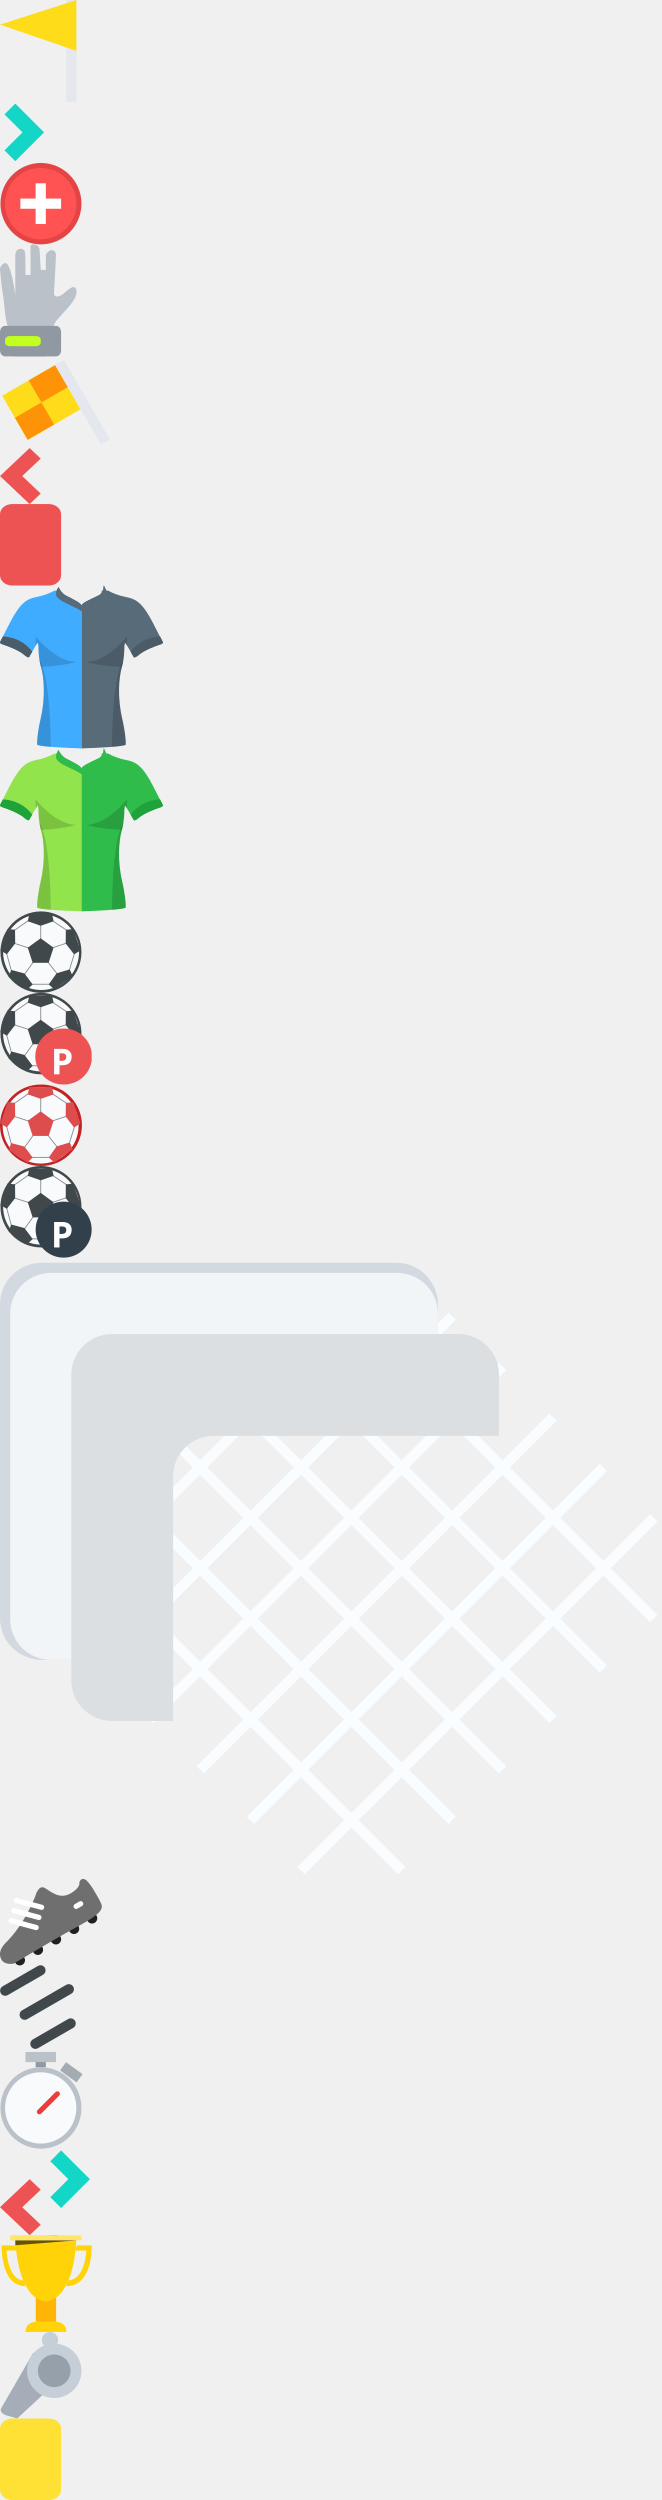
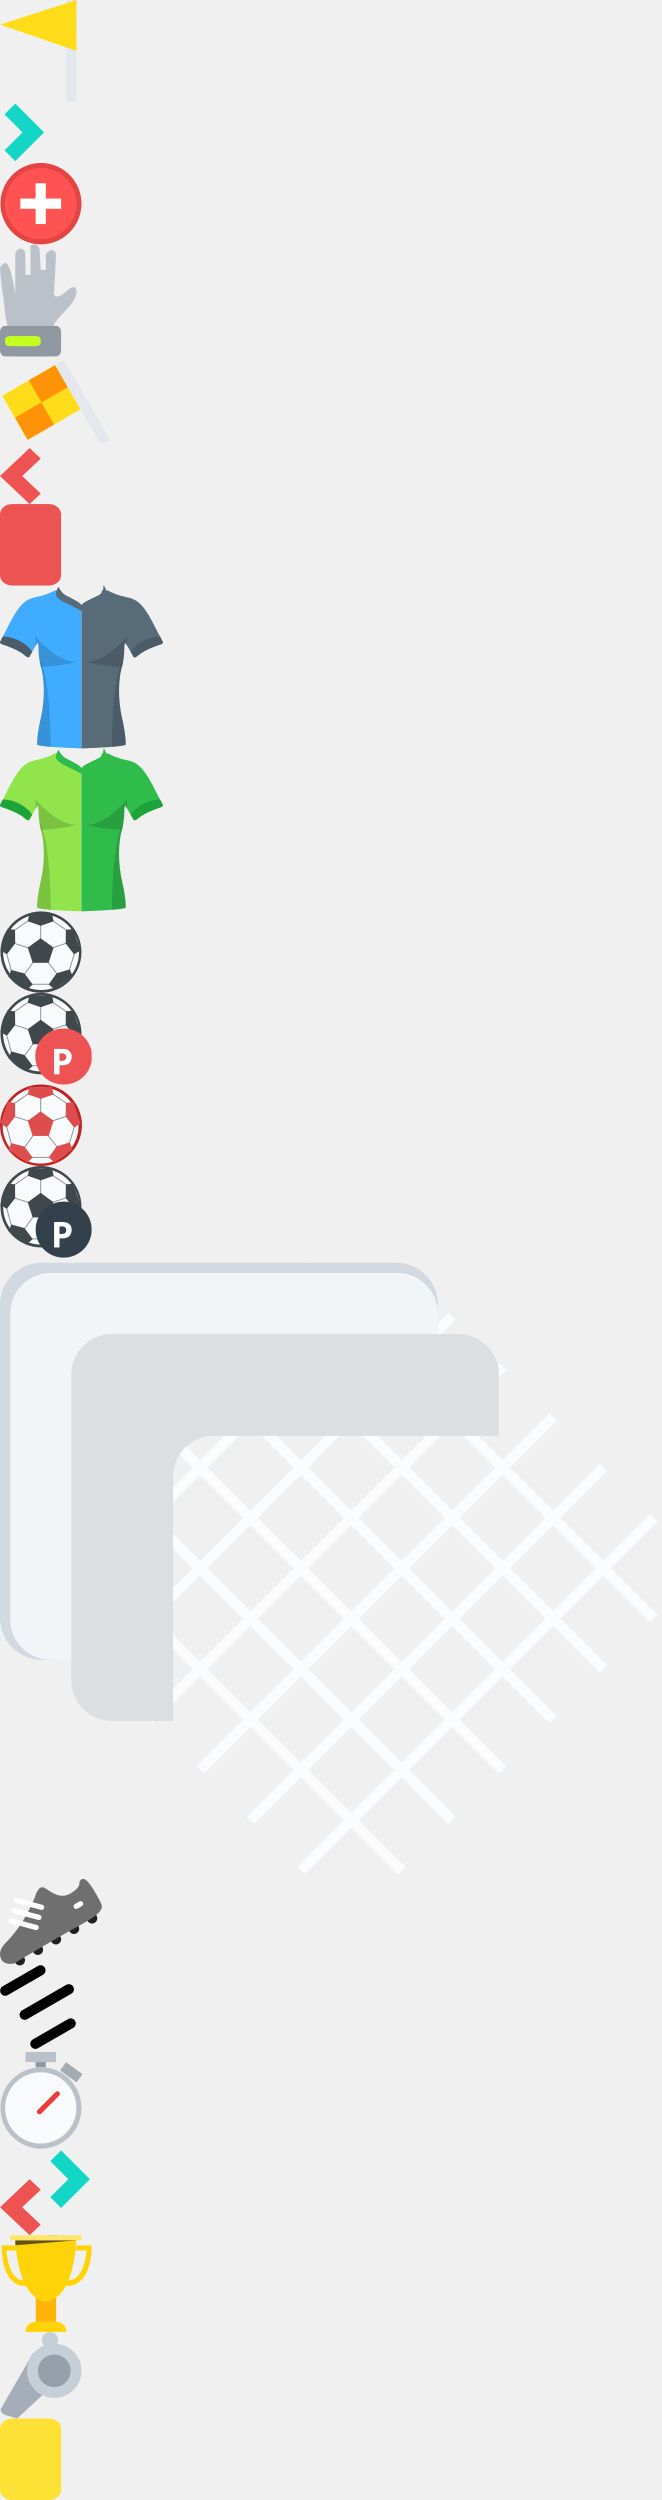
<svg xmlns="http://www.w3.org/2000/svg" width="130" height="491" viewBox="0 0 130 491">
  <svg width="15" height="20" id="icon-corner-flag" y="0">
    <path fill-rule="evenodd" fill="#E4E7ED" d="M13 0h2v19.999h-2V0z" />
    <path fill-rule="evenodd" fill="#FFDC19" d="M15 0v9.999L0 4.833 15 0z" />
  </svg>
  <svg width="9" height="12" id="icon-in" y="20">
    <path fill-rule="evenodd" fill="#14D6C6" d="M3 11.656L.878 9.535l3.536-3.536L.878 2.464 3 .342l5.657 5.657L3 11.656z" />
  </svg>
  <svg width="16" height="16" id="icon-injury" y="32">
    <path fill-rule="evenodd" fill="#E54444" d="M8-.001a8 8 0 1 1 0 16A8 8 0 0 1 8 0z" />
    <path fill-rule="evenodd" fill="#FF5353" d="M7.997.995a7.002 7.002 0 1 1 0 14.004 7.002 7.002 0 0 1 0-14.004z" />
    <path fill-rule="evenodd" fill="#FFF" d="M12 9H9v3H7V9H4V7h3V4h2v3h3v2z" />
  </svg>
  <svg width="16" height="22" id="icon-keepers-glove" y="48">
    <path fill-rule="evenodd" fill="#BAC1C8" d="M0 4.831s.284 3.606.568 5.023c.284 1.417.379 4.702.947 6.184.568 1.481.516 2.899.485 3.962-.032 1.062-.201 1.994 1.03 1.994h5.869S10 21.902 10 21v-2s-.253-.131 0-1.001c.252-.869.227-1.945 1.172-3.121C12.509 13.213 15.387 10.783 15 9c-.373-1.715-2.306.678-3 1-.694.322-1.491.53-1.396-.726.094-1.255.41-6.795.378-7.342C10.951 1.385 10.073.389 9 2v3H8S7.795 1.175 7.763.966C7.732.757 7.495 0 6.627 0 5.759 0 6 .516 6 1v5H5s.002-4.003-.077-4.455c-.079-.45-.678-.901-1.325-.579C2.951 1.288 2.984 1.969 3 3c.016 1.03 0 7 0 7S2.193 3.333.947 3.671c0 0-.852.274-.947 1.16z" />
    <path fill-rule="evenodd" fill="#9099A2" d="M1 16h10c.552 0 1 .537 1 1.2v3.6c0 .663-.448 1.2-1 1.2H1c-.552 0-1-.537-1-1.2v-3.6c0-.663.448-1.2 1-1.2z" />
    <path fill-rule="evenodd" fill="#C2FF1F" d="M2 17.999h5c.552 0 1 .299 1 .668v.666c0 .368-.448.667-1 .667H2c-.552 0-1-.299-1-.667v-.666c0-.369.448-.668 1-.668z" />
  </svg>
  <svg width="22" height="18" id="icon-offside-flag" y="70">
    <path fill-rule="evenodd" fill="#FFE659" d="M4.902 7.437l3.464-2 4 6.929-3.464 2-4-6.929z" />
    <path fill-rule="evenodd" fill="#FFDC19" d="M1.438 9.438l3.464-2.001 4 6.929-3.464 2-4-6.928z" />
    <path fill-rule="evenodd" fill="#FFDC19" d="M.438 7.705L10.83 1.706l5 8.66-10.392 6-5-8.661z" />
    <path fill-rule="evenodd" fill="#FF9307" d="M2.938 12.036l5.196-3.001 2.5 4.331-5.196 3-2.5-4.33zM5.634 4.705l5.196-2.999 2.5 4.33-5.196 2.999-2.5-4.33z" />
    <path fill-rule="evenodd" fill="#E4E7ED" d="M10.83 1.705l1.732-1 9 15.589-1.732 1-9-15.589z" />
  </svg>
  <svg width="8" height="11" id="icon-out" y="88">
    <path fill-rule="evenodd" fill="#EE5353" d="M7.996 8.937L5.815 11-.001 5.499l5.816-5.5 2.181 2.062-3.635 3.438 3.635 3.438z" />
  </svg>
  <svg width="12" height="16" id="icon-red-card" y="99">
    <path fill-rule="evenodd" fill="#EE5353" d="M2.4-.002h7.2c1.325 0 2.4.896 2.4 2.001v11.999c0 1.105-1.075 2.001-2.4 2.001H2.4c-1.326 0-2.4-.896-2.4-2.001V1.999C0 .894 1.074-.002 2.4-.002z" />
  </svg>
  <svg width="32" height="32" id="icon-shirt" y="115">
    <path fill-rule="evenodd" fill="#40ACFF" d="M16 31.992c-1.092-.025-4.912-.197-6.757-.369-1.845-.172-1.949-.369-1.949-.369v-.615c.104-2.066.65-4.305.65-4.305 1.039-4.355.675-8.34.13-10.21-.546-1.869-.52-3.96-.52-4.181 0-.222-.13-.739-.13-.739-.26.246-1.538 2.563-1.689 2.829-.152.267-.78-.245-.78-.245-1.169-1.108-3.703-1.989-4.418-2.215-.714-.225-.519-.492-.519-.492l1.949-3.813c2.144-4.182 3.54-4.705 5.327-5.043A11.91 11.91 0 0 0 10.701 1h.814c-.046.34.045.707.485 1 1.125.75 4 2.125 4 3v26.992z" />
    <path fill-rule="evenodd" fill="#586B79" d="M31.439 11.591c-.714.225-3.244 1.106-4.411 2.212 0 0-.627.512-.779.246-.151-.267-1.427-2.581-1.686-2.827 0 0-.13.516-.13.737 0 .221.026 2.311-.519 4.179-.545 1.868-.908 5.85.13 10.201 0 0 .545 2.236.649 4.301v.615s-.104.196-1.947.368c-1.842.172-5.656.344-6.746.369V5c0-.875 2.556-2.25 3.556-3 .391-.293.469-.66.429-1h1.257c.841.478 2.127.999 3.451 1.25 1.783.338 3.178.86 5.319 5.039l1.946 3.81s.194.266-.519.492z" />
    <path fill-rule="evenodd" fill="#586B79" d="M20.528 2.505c-.859.723-1.274.737-1.719 1.02-.339.216-1.964.85-2.824 1.473-.853-.623-2.468-1.257-2.804-1.473-.442-.283-.854-.297-1.707-1.02-.854-.722-.244-1.699-.244-1.699l.239-.519C11.78.92 12.265 1.625 13 2c1.531.781 3.031 1.5 3 2-.034-.5 1.593-1.219 3.254-2 .918-.432 1.119-1.295 1.123-1.988h.028l.369.794s.613.977-.246 1.699z" />
    <path fill-rule="evenodd" fill="#586B79" d="M20.528 2.505c-.859.723-1.274.737-1.719 1.02-.339.216-1.964.85-2.824 1.473-.853-.623-2.468-1.257-2.804-1.473-.442-.283-.854-.297-1.707-1.02-.854-.722-.244-1.699-.244-1.699l.239-.519C11.78.92 12.265 1.625 13 2c1.531.781 3.031 1.5 3 2-.034-.5 1.593-1.219 3.254-2 .918-.432 1.119-1.295 1.123-1.988h.028l.369.794s.613.977-.246 1.699z" />
    <path fill-rule="evenodd" fill="#4B5B67" d="M.572 9.997c1.157.046 3.844.448 5.758 2.98-.288.505-.534.949-.595 1.056-.152.267-.78-.245-.78-.245-1.169-1.108-3.703-1.989-4.418-2.215-.714-.225-.519-.492-.519-.492l.554-1.084zM26.265 14.033c-.061-.107-.307-.551-.595-1.056 1.914-2.532 4.601-2.934 5.758-2.98l.554 1.084s.195.267-.519.492c-.715.226-3.249 1.107-4.418 2.215 0 0-.628.512-.78.245z" />
    <path fill-rule="evenodd" opacity=".149" d="M8.074 16.124a11.896 11.896 0 0 1-.325-1.508c.836 1.269 2.091 5.164 2.236 17.069a46.13 46.13 0 0 1-.742-.062c-1.845-.172-1.949-.369-1.949-.369v-.615c.104-2.066.65-4.305.65-4.305 1.039-4.355.675-8.34.13-10.21zM24.207 14.651a11.847 11.847 0 0 1-.324 1.505c-.545 1.867-.908 5.845.129 10.192 0 0 .545 2.234.649 4.297v.614s-.104.196-1.946.368c-.22.021-.472.041-.74.062.145-11.883 1.397-15.772 2.232-17.038z" />
    <path fill-rule="evenodd" opacity=".149" d="M7 10s3.906 5 8 5c0 0-2.747.846-6.964.974-.502-1.83-.482-3.816-.482-4.031 0-.222-.13-.739-.13-.739-.074.07-.234.316-.424.627V10zM24.93 10v1.831c-.189-.311-.349-.557-.423-.627 0 0-.13.517-.13.739 0 .215.021 2.201-.48 4.031-4.207-.128-6.946-.974-6.946-.974 4.083 0 7.979-5 7.979-5z" />
  </svg>
  <svg width="32" height="32" id="icon-shirt-alt" y="147">
    <path fill-rule="evenodd" fill="#91e44c" d="M16 31.992c-1.092-.025-4.912-.197-6.757-.369-1.845-.172-1.949-.369-1.949-.369v-.615c.104-2.066.65-4.305.65-4.305 1.039-4.355.675-8.34.13-10.21-.546-1.869-.52-3.96-.52-4.181 0-.222-.13-.739-.13-.739-.26.246-1.538 2.563-1.689 2.829-.152.267-.78-.245-.78-.245-1.169-1.108-3.703-1.989-4.418-2.215-.714-.225-.519-.492-.519-.492l1.949-3.813c2.144-4.182 3.54-4.705 5.327-5.043A11.91 11.91 0 0 0 10.701 1h.814c-.046.34.045.707.485 1 1.125.75 4 2.125 4 3v26.992z" />
    <path fill-rule="evenodd" fill="#2fbc4b" d="M31.439 11.591c-.714.225-3.244 1.106-4.411 2.212 0 0-.627.512-.779.246-.151-.267-1.427-2.581-1.686-2.827 0 0-.13.516-.13.737 0 .221.026 2.311-.519 4.179-.545 1.868-.908 5.85.13 10.201 0 0 .545 2.236.649 4.301v.615s-.104.196-1.947.368c-1.842.172-5.656.344-6.746.369V5c0-.875 2.556-2.25 3.556-3 .391-.293.469-.66.429-1h1.257c.841.478 2.127.999 3.451 1.25 1.783.338 3.178.86 5.319 5.039l1.946 3.81s.194.266-.519.492z" />
    <path fill-rule="evenodd" fill="#2fbc4b" d="M20.528 2.505c-.859.723-1.274.737-1.719 1.02-.339.216-1.964.85-2.824 1.473-.853-.623-2.468-1.257-2.804-1.473-.442-.283-.854-.297-1.707-1.02-.854-.722-.244-1.699-.244-1.699l.239-.519C11.78.92 12.265 1.625 13 2c1.531.781 3.031 1.5 3 2-.034-.5 1.593-1.219 3.254-2 .918-.432 1.119-1.295 1.123-1.988h.028l.369.794s.613.977-.246 1.699z" />
    <path fill-rule="evenodd" fill="#2fbc4b" d="M20.528 2.505c-.859.723-1.274.737-1.719 1.02-.339.216-1.964.85-2.824 1.473-.853-.623-2.468-1.257-2.804-1.473-.442-.283-.854-.297-1.707-1.02-.854-.722-.244-1.699-.244-1.699l.239-.519C11.78.92 12.265 1.625 13 2c1.531.781 3.031 1.5 3 2-.034-.5 1.593-1.219 3.254-2 .918-.432 1.119-1.295 1.123-1.988h.028l.369.794s.613.977-.246 1.699z" />
    <path fill-rule="evenodd" fill="#1ea23a" d="M.572 9.997c1.157.046 3.844.448 5.758 2.98-.288.505-.534.949-.595 1.056-.152.267-.78-.245-.78-.245-1.169-1.108-3.703-1.989-4.418-2.215-.714-.225-.519-.492-.519-.492l.554-1.084zM26.265 14.033c-.061-.107-.307-.551-.595-1.056 1.914-2.532 4.601-2.934 5.758-2.98l.554 1.084s.195.267-.519.492c-.715.226-3.249 1.107-4.418 2.215 0 0-.628.512-.78.245z" />
    <path fill-rule="evenodd" opacity=".149" d="M8.074 16.124a11.896 11.896 0 0 1-.325-1.508c.836 1.269 2.091 5.164 2.236 17.069a46.13 46.13 0 0 1-.742-.062c-1.845-.172-1.949-.369-1.949-.369v-.615c.104-2.066.65-4.305.65-4.305 1.039-4.355.675-8.34.13-10.21zM24.207 14.651a11.847 11.847 0 0 1-.324 1.505c-.545 1.867-.908 5.845.129 10.192 0 0 .545 2.234.649 4.297v.614s-.104.196-1.946.368c-.22.021-.472.041-.74.062.145-11.883 1.397-15.772 2.232-17.038z" />
    <path fill-rule="evenodd" opacity=".149" d="M7 10s3.906 5 8 5c0 0-2.747.846-6.964.974-.502-1.83-.482-3.816-.482-4.031 0-.222-.13-.739-.13-.739-.074.07-.234.316-.424.627V10zM24.93 10v1.831c-.189-.311-.349-.557-.423-.627 0 0-.13.517-.13.739 0 .215.021 2.201-.48 4.031-4.207-.128-6.946-.974-6.946-.974 4.083 0 7.979-5 7.979-5z" />
  </svg>
  <svg width="16" height="16" id="icon-soccer-ball" y="179">
    <path fill-rule="evenodd" fill="#40484B" d="M8-.001a8 8 0 1 1 0 16A8 8 0 0 1 8 0z" />
    <path fill-rule="evenodd" fill="#F8FAFC" d="M7.982.526a7.455 7.455 0 1 1-.001 14.909A7.455 7.455 0 0 1 7.982.526z" />
    <path fill-rule="evenodd" opacity=".6" fill="#40484B" d="M13.687 11.643l-.174-.052 1.054-3.455.174.053-1.054 3.454zM10.28 7.058l2.964-.982.057.173-2.964.982-.057-.173zm-.04-5.165l.102-.151 2.854 1.927-.102.151-2.854-1.927zm.888 10.399l-1.891-2.4.143-.113 1.891 2.4-.143.113zM7.909 2.526h.182v4.109h-.182V2.526zM4.144 13.128L6.453 9.91l.148.106-2.309 3.218-.148-.106zm-1.372-6.77l.056-.173 3.109 1-.056.173-3.109-1zm-.097-2.652L5.602 1.67l.104.149-2.927 2.036-.104-.149zm-1.49 4.426l.175-.048 1.019 3.801-.176.047-1.018-3.8zm9.124 6.267H6.127v-.182h4.182v.182z" />
    <path fill-rule="evenodd" fill="#40484B" d="M7.982 5.281l2.533 1.84-.968 2.978H6.416l-.968-2.978 2.534-1.84zM7.991 2.817l2.536-.882-.309-1.427H5.763l-.308 1.427 2.536.882zM12.904 6.306l1.642 2.124 1.255-.746-1.415-4.224-1.451.161-.031 2.685zM2.982 6.296L1.343 8.417.091 7.672l1.412-4.218 1.448.16.031 2.682zM4.807 12.191l1.605 2.147-1.053 1.007-3.686-2.49.542-1.353 2.592.689zM11.121 12.144L9.57 14.329l1.081.977 3.624-2.583-.579-1.335-2.575.756z" />
  </svg>
  <svg width="18" height="18" id="icon-soccer-ball-missed-penalty" y="195">
    <path fill-rule="evenodd" fill="#40484B" d="M8-.001a8 8 0 1 1 0 16A8 8 0 0 1 8 0z" />
    <path fill-rule="evenodd" fill="#F8FAFC" d="M7.982.526a7.455 7.455 0 1 1-.001 14.909A7.455 7.455 0 0 1 7.982.526z" />
    <path fill-rule="evenodd" opacity=".6" fill="#40484B" d="M13.687 11.644l-.174-.053 1.054-3.455.174.053-1.054 3.455zM10.28 7.058l2.964-.982.057.173-2.964.982-.057-.173zm-.04-5.165l.102-.151 2.854 1.927-.102.151-2.854-1.927zm.888 10.399L9.237 9.891l.143-.112 1.891 2.4-.143.113zM7.909 2.526h.182v4.109h-.182V2.526zM4.144 13.128L6.453 9.91l.148.105-2.309 3.219-.148-.106zm-1.372-6.77l.056-.173 3.109 1-.056.173-3.109-1zm-.097-2.652l2.927-2.037.104.15-2.927 2.036-.104-.149zm-1.49 4.426l.175-.048 1.019 3.8-.176.048-1.018-3.8zm9.124 6.267H6.127v-.182h4.182v.182z" />
    <path fill-rule="evenodd" fill="#40484B" d="M7.982 5.28l2.533 1.841-.968 2.978H6.416l-.968-2.978L7.982 5.28zM7.991 2.817l2.536-.882-.309-1.427H5.763l-.308 1.427 2.536.882zM12.904 6.305l1.642 2.125 1.255-.746-1.415-4.224-1.451.161-.031 2.684zM2.982 6.296L1.343 8.417.091 7.672l1.412-4.218 1.448.16.031 2.682zM4.807 12.191l1.605 2.147-1.053 1.007-3.686-2.49.542-1.353 2.592.689zM11.121 12.143L9.57 14.329l1.081.976 3.624-2.582-.579-1.335-2.575.755z" />
    <path fill-rule="evenodd" fill="#EE5353" d="M12.5 7a5.5 5.5 0 1 1 0 10.999A5.5 5.5 0 1 1 12.5 7z" />
    <text font-family="Myriad Pro" font-size="7" x="10" y="16">
      <tspan font-family="Montserrat" font-weight="bold" fill="#FEFEFF">P</tspan>
    </text>
  </svg>
  <svg width="16" height="16" id="icon-soccer-ball-own-goal" y="213">
    <path fill-rule="evenodd" fill="#C12323" d="M8-.001a8 8 0 1 1 0 15.999 8 8 0 0 1-8-8A7.999 7.999 0 0 1 8-.001z" />
    <path fill-rule="evenodd" fill="#F8FAFC" d="M7.982.525a7.455 7.455 0 0 1 7.454 7.455 7.455 7.455 0 1 1-14.909 0A7.455 7.455 0 0 1 7.982.525z" />
    <path fill-rule="evenodd" opacity=".6" fill="#40484B" d="M13.687 11.643l-.174-.053 1.054-3.454.174.053-1.054 3.454zM10.28 7.058l2.964-.982.057.172-2.964.982-.057-.172zm-.04-5.166l.102-.151 2.854 1.928-.102.15-2.854-1.927zm.888 10.399l-1.891-2.4.143-.113 1.891 2.401-.143.112zM7.909 2.526h.182v4.109h-.182V2.526zM4.144 13.128l2.309-3.219.148.106-2.309 3.218-.148-.105zm-1.372-6.77l.056-.173 3.109 1-.056.173-3.109-1zm-.097-2.652l2.927-2.037.104.15-2.927 2.036-.104-.149zm-1.49 4.425l.175-.047 1.019 3.8-.176.047-1.018-3.8zm9.124 6.268H6.127v-.182h4.182v.182z" />
    <path fill-rule="evenodd" fill="#DD4D4D" d="M7.982 5.28l2.533 1.841-.968 2.978H6.416l-.968-2.978L7.982 5.28zM7.991 2.817l2.536-.883-.309-1.426H5.763l-.308 1.426 2.536.883zM12.904 6.305l1.642 2.124 1.255-.746-1.415-4.223-1.451.16-.031 2.685zM2.982 6.295L1.343 8.417.091 7.671l1.412-4.218 1.448.161.031 2.681zM4.807 12.191l1.605 2.146-1.053 1.007-3.686-2.49.542-1.352 2.592.689zM11.121 12.143L9.57 14.328l1.081.977 3.624-2.583-.579-1.335-2.575.756z" />
  </svg>
  <svg width="18" height="18" id="icon-soccer-ball-penalty" y="229">
    <path fill-rule="evenodd" fill="#40484B" d="M8-.001a8 8 0 1 1 0 16A8 8 0 0 1 8 0z" />
    <path fill-rule="evenodd" fill="#F8FAFC" d="M7.982.526a7.455 7.455 0 1 1-.001 14.909A7.455 7.455 0 0 1 7.982.526z" />
    <path fill-rule="evenodd" opacity=".6" fill="#40484B" d="M13.687 11.643l-.174-.052 1.054-3.455.174.053-1.054 3.454zM10.28 7.058l2.964-.982.057.173-2.964.982-.057-.173zm-.04-5.165l.102-.151 2.854 1.927-.102.151-2.854-1.927zm.888 10.398L9.237 9.892l.143-.113 1.891 2.4-.143.112zM7.909 2.526h.182v4.109h-.182V2.526zM4.144 13.128L6.453 9.91l.148.106-2.309 3.217-.148-.105zm-1.372-6.77l.056-.173 3.109 1-.056.173-3.109-1zm-.097-2.652l2.927-2.037.104.15-2.927 2.036-.104-.149zm-1.49 4.425l.175-.047 1.019 3.8-.176.048-1.018-3.801zm9.124 6.268H6.127v-.182h4.182v.182z" />
    <path fill-rule="evenodd" fill="#40484B" d="M7.982 5.28l2.533 1.841-.968 2.978H6.416l-.968-2.978L7.982 5.28zM7.991 2.817l2.536-.882-.309-1.427H5.763l-.308 1.427 2.536.882zM12.904 6.306l1.642 2.124 1.255-.747-1.415-4.223-1.451.161-.031 2.685zM2.982 6.296L1.343 8.417.091 7.672l1.412-4.218 1.448.16.031 2.682zM4.807 12.191l1.605 2.147-1.053 1.007-3.686-2.491.542-1.352 2.592.689zM11.121 12.143L9.57 14.329l1.081.977 3.624-2.583-.579-1.335-2.575.755z" />
    <path fill-rule="evenodd" fill="#31404B" d="M12.5 7a5.5 5.5 0 1 1 0 11 5.5 5.5 0 0 1 0-11z" />
    <text font-family="Myriad Pro" font-size="7" x="10" y="16">
      <tspan font-family="Montserrat" font-weight="bold" fill="#FEFEFF">P</tspan>
    </text>
  </svg>
  <svg width="130" height="122" id="icon-soccer-gate" y="247">
    <path fill-rule="evenodd" fill="#FAFDFF" d="M129.104 70.192l-1.414 1.414-9.193-9.192-8.485 8.485 9.193 9.193-1.415 1.414-9.192-9.192-8.485 8.485 9.192 9.192-1.414 1.414-9.192-9.192-8.486 8.485 9.193 9.193-1.415 1.414-9.192-9.192-8.485 8.485 9.192 9.192-1.414 1.414-9.193-9.192-8.485 8.485 9.193 9.193-1.415 1.414L69 111.912l-9.192 9.192-1.415-1.414 9.193-9.193-8.486-8.485-9.192 9.192-1.414-1.414 9.192-9.192-8.485-8.485-9.192 9.192-1.415-1.414 9.193-9.193-8.486-8.485-9.192 9.192-1.414-1.414 9.192-9.192-8.485-8.485-9.192 9.192-1.415-1.414 9.193-9.193-8.486-8.485-9.192 9.192-1.414-1.414L18.088 61l-9.192-9.193 1.414-1.414 9.192 9.193 8.486-8.486-9.193-9.192 1.415-1.414 9.192 9.192 8.485-8.485-9.192-9.193 1.414-1.414 9.192 9.193 8.486-8.486-9.193-9.192 1.415-1.414 9.192 9.192 8.485-8.485-9.192-9.192 1.414-1.415 9.193 9.193 8.485-8.486-9.193-9.192L59.808.896 69 10.088 78.192.896l1.415 1.414-9.193 9.192 8.485 8.486 9.193-9.193 1.414 1.415-9.192 9.192 8.485 8.485 9.192-9.192 1.415 1.414-9.193 9.192 8.485 8.486 9.193-9.193 1.414 1.414-9.192 9.193 8.485 8.485 9.192-9.192 1.415 1.414-9.193 9.192 8.485 8.486 9.193-9.193 1.414 1.414L119.912 61l9.192 9.192zm-21.92.707l-8.486-8.485-8.485 8.485 8.485 8.486 8.486-8.486zm-36.77 0l8.485 8.486 8.486-8.486-8.485-8.485-8.486 8.485zM77.485 61L69 52.514 60.515 61 69 69.485 77.485 61zM69 72.314l-8.485 8.485L69 89.284l8.485-8.485L69 72.314zm-1.414-1.415L59.1 62.414l-8.485 8.485 8.485 8.486 8.486-8.486zM57.686 61l-8.485-8.485L40.716 61l8.485 8.485L57.686 61zm1.415-1.414l8.485-8.486-8.485-8.485-8.486 8.485 8.486 8.486zm9.899-9.9l8.485-8.485L69 32.716l-8.485 8.485L69 49.686zm1.414 1.414l8.485 8.486 8.486-8.486-8.486-8.485-8.485 8.485zm9.9 9.9l8.485 8.485L97.284 61l-8.485-8.485L80.314 61zm8.485 28.284l8.485-8.485-8.485-8.486-8.485 8.486 8.485 8.485zm-9.9 9.9l8.486-8.486-8.486-8.485-8.485 8.485 8.485 8.486zM69 109.083l8.485-8.485L69 92.112l-8.485 8.486L69 109.083zm-9.9-9.899l8.486-8.486-8.485-8.485-8.486 8.485 8.485 8.486zm-9.899-9.9l8.485-8.485-8.485-8.486-8.485 8.486 8.485 8.485zm-9.9-9.899l8.486-8.486-8.486-8.485-8.485 8.485 8.485 8.486zM20.917 61l8.485 8.485L37.887 61l-8.485-8.485L20.917 61zm18.384-18.385L30.816 51.1l8.485 8.486 8.486-8.486-8.486-8.485zm1.415-1.414l8.485 8.485 8.485-8.485-8.485-8.486-8.485 8.486zM59.1 22.816l-8.485 8.485 8.485 8.486 8.486-8.486-8.486-8.485zm9.9-9.899l-8.485 8.485L69 29.887l8.485-8.485L69 12.917zm9.899 9.899l-8.485 8.485 8.486 8.486 8.485-8.486-8.486-8.485zm9.9 9.899l-8.485 8.486 8.485 8.485 8.485-8.485-8.485-8.486zm9.899 9.9L90.213 51.1l8.485 8.486 8.486-8.486-8.486-8.485zm9.9 9.9L100.113 61l8.485 8.485L117.083 61l-8.485-8.485z" />
    <path fill-rule="evenodd" fill="#D3D9E0" d="M83.952 21.526H28.667c-4.524 0-8.191 3.676-8.191 8.211V79H8.19C3.667 79 0 75.324 0 70.789V9.21C0 4.676 3.667 1 8.19 1h69.619C82.333 1 86 4.676 86 9.21v12.316h-2.048z" />
    <path fill-rule="evenodd" fill="#F1F5F8" d="M84 23H30a8 8 0 0 0-8 8v48H10a8 8 0 0 1-8-8V11a8 8 0 0 1 8-8h68a8 8 0 0 1 8 8v12h-2z" />
    <path fill-rule="evenodd" fill="#DCDFE2" d="M96 35H42a8 8 0 0 0-8 8v48H22a8 8 0 0 1-8-8V23a8 8 0 0 1 8-8h68a8 8 0 0 1 8 8v12h-2z" />
  </svg>
  <svg width="20" height="17" id="icon-soccer-shoe" y="369">
    <path fill-rule="evenodd" fill="#202020" d="M18.59 8.645a1.021 1.021 0 0 1-1.398-.376l-.512-.891a1.031 1.031 0 0 1 .374-1.405 1.021 1.021 0 0 1 1.399.377l.512.89a1.03 1.03 0 0 1-.375 1.405zm-4.946 1.68l-.512-.891a1.03 1.03 0 0 1 .375-1.404 1.022 1.022 0 0 1 1.399.376l.512.891a1.03 1.03 0 0 1-.375 1.405 1.022 1.022 0 0 1-1.399-.377zm-3.547 2.057l-.512-.891a1.03 1.03 0 0 1 .375-1.405 1.023 1.023 0 0 1 1.399.377l.512.89a1.031 1.031 0 0 1-.375 1.405 1.022 1.022 0 0 1-1.399-.376zM6.55 14.439l-.512-.891a1.03 1.03 0 0 1 .375-1.405 1.022 1.022 0 0 1 1.399.377l.512.89a1.032 1.032 0 0 1-.375 1.405 1.022 1.022 0 0 1-1.399-.376zm-3.547 2.056l-.512-.89a1.031 1.031 0 0 1 .374-1.405 1.022 1.022 0 0 1 1.399.376l.512.891a1.03 1.03 0 0 1-.375 1.405 1.022 1.022 0 0 1-1.398-.377z" />
    <path fill-rule="evenodd" fill="#6F6F6F" d="M15.577.747s.228-1.023 1.102-.639c.874.384 2.47 3.303 3.036 4.429.565 1.126.745 2.006-4.171 4.669S2.69 16.658 2.69 16.658s-1.833.36-2.439-.836c-.606-1.196-.082-2.343.99-3.387C2.314 11.391 4.86 8.508 6.894 3.53c0 0 .611-2.558 1.961-1.699 1.351.857 2.953 2.226 5.004 1.037 2.05-1.189 1.718-2.121 1.718-2.121z" />
    <path fill-rule="evenodd" fill="#FFF" d="M1.686 8.107a.51.51 0 0 1 .627-.363l4.945 1.33a.515.515 0 0 1-.265.994L2.048 8.737a.514.514 0 0 1-.362-.63zM2.216 6.121a.51.51 0 0 1 .627-.364l4.945 1.331a.514.514 0 0 1-.265.993L2.578 6.75a.512.512 0 0 1-.362-.629zM2.746 4.134a.513.513 0 0 1 .627-.364l4.945 1.331a.514.514 0 0 1-.265.993l-4.945-1.33a.514.514 0 0 1-.362-.63zM14.7 4.963l.887-.514a.51.51 0 0 1 .699.188.515.515 0 0 1-.187.703l-.887.514a.51.51 0 0 1-.699-.188.515.515 0 0 1 .187-.703z" />
  </svg>
  <svg width="14.906" height="16.38" viewBox="0 0 14.906 16.38" id="icon-soccer-shots" y="386">
    <defs>
      <style>.cls-1{fill:#40484b;fill-rule:evenodd}</style>
    </defs>
-     <path id="Detail_" data-name="Detail" class="cls-1" d="M274.237 2233.69l6.928-4a1 1 0 1 1 1 1.73l-6.928 4a1 1 0 0 1-1-1.73zm3.866 4.69l8.66-5a1 1 0 0 1 1 1.74l-8.66 5a1 1 0 0 1-1.003-1.74zm2.134 5.7l6.928-4a1 1 0 0 1 1 1.73l-6.928 4a1 1 0 1 1-1-1.73z" transform="translate(-273.75 -2229.56)" />
+     <path id="Detail_" data-name="Detail" className="cls-1" d="M274.237 2233.69l6.928-4a1 1 0 1 1 1 1.73l-6.928 4a1 1 0 0 1-1-1.73zm3.866 4.69l8.66-5a1 1 0 0 1 1 1.74l-8.66 5a1 1 0 0 1-1.003-1.74zm2.134 5.7l6.928-4a1 1 0 0 1 1 1.73l-6.928 4a1 1 0 1 1-1-1.73z" transform="translate(-273.75 -2229.56)" />
  </svg>
  <svg width="17" height="19" id="icon-stopwatch" y="403">
    <path fill-rule="evenodd" fill="#BAC1C8" d="M8 2.999a8 8 0 1 1 0 16A8 8 0 0 1 8 3z" />
    <path fill-rule="evenodd" fill="#F8FAFC" d="M7.997 3.995a7.002 7.002 0 1 1 0 14.004 7.002 7.002 0 0 1 0-14.004z" />
    <path fill-rule="evenodd" fill="#9099A2" d="M7 .999h2v2H7v-2z" />
    <path fill-rule="evenodd" fill="#BAC1C8" d="M5 0h6v2H5V0z" />
    <path fill-rule="evenodd" fill="#A3ABB3" d="M12.967 2.016l3.239 2.347-1.173 1.619-3.239-2.346 1.173-1.62z" />
    <path fill-rule="evenodd" fill="#EF3A3A" d="M11.621 7.878a.5.5 0 0 1 0 .707l-3.535 3.536a.5.5 0 0 1-.707-.707l3.535-3.536a.5.5 0 0 1 .707 0z" />
  </svg>
  <svg width="18" height="17" id="icon-substitution" y="422">
    <path fill-rule="evenodd" fill="#14D6C6" d="M12 11.656L9.879 9.535l3.535-3.536-3.535-3.535L12 .342l5.657 5.657L12 11.656z" />
    <path fill-rule="evenodd" fill="#EE5353" d="M7.996 14.937L5.815 17l-5.816-5.501 5.816-5.5 2.181 2.062-3.635 3.438 3.635 3.438z" />
  </svg>
  <svg width="18" height="19" id="icon-trophy" y="439">
    <path fill-rule="evenodd" fill="#FFD307" d="M5.027 18.997a1.777 1.777 0 0 1-.01-.18c0-.995.864-1.801 1.929-1.801H11.1c1.065 0 1.928.806 1.928 1.801 0 .061-.003.121-.01.18H5.027z" />
    <path fill-rule="evenodd" fill="#FFB505" d="M7.023 12.001h3.995v5.001H7.023v-5.001z" />
    <path fill-rule="evenodd" fill="#FFD307" d="M1.289 3s.226 5.859 3.451 5.885L5.013 10C.006 10 .333 1.993.333 1.993H3.05L3.297 3H1.289zM12.991 10l.292-1.115C16.731 8.859 16.973 3 16.973 3h-2.148l.264-1.007h2.906S18.345 10 12.991 10z" />
    <path fill-rule="evenodd" fill="#FFD307" d="M13.819 7.87c-1 2.939-2.636 4.964-4.817 5.137-2.181-.173-3.817-2.198-4.817-5.137-1-2.939-1.181-6.867-1.181-6.867H15s-.181 3.928-1.181 6.867z" />
    <path fill-rule="evenodd" opacity=".6" d="M3.007.671v1.297L15 1 10.887-.006l-7.88.677z" />
    <path fill-rule="evenodd" fill="#FFE56A" d="M2.203.008h13.594c.114 0 .205.1.205.224V.79c0 .123-.091.223-.205.223H2.203c-.114 0-.205-.1-.205-.223V.232c0-.124.091-.224.205-.224z" />
  </svg>
  <svg width="16" height="17" id="icon-whistle" y="458">
    <path fill-rule="evenodd" fill="#A5AEB8" d="M8.711 12.054l-5.327 4.938s-.842-.221-2.119-.605C-.012 16.003.143 15.125.143 15.125L6.559 4.04l2.152 8.014z" />
    <path fill-rule="evenodd" fill="#C6CED7" d="M6.024 4.964a5.354 5.354 0 0 1 7.303-1.953 5.327 5.327 0 0 1 1.957 7.286 5.353 5.353 0 0 1-7.303 1.952 5.326 5.326 0 0 1-1.957-7.285z" />
    <path fill-rule="evenodd" fill="#96A0AB" d="M7.876 6.03a3.212 3.212 0 0 1 4.382-1.171 3.197 3.197 0 0 1 1.174 4.371 3.213 3.213 0 0 1-4.382 1.172A3.197 3.197 0 0 1 7.876 6.03z" />
    <path fill-rule="evenodd" fill="#C6CED7" d="M8.43.807a1.605 1.605 0 0 1 2.191-.586 1.598 1.598 0 0 1 .587 2.186 1.606 1.606 0 0 1-2.191.585A1.597 1.597 0 0 1 8.43.807z" />
  </svg>
  <svg width="12" height="16" id="icon-yellow-card" y="475">
    <path fill-rule="evenodd" fill="#FFE035" d="M2.4-.002h7.2c1.325 0 2.4.896 2.4 2.001v12c0 1.104-1.075 2-2.4 2H2.4c-1.326 0-2.4-.896-2.4-2v-12C0 .894 1.074-.002 2.4-.002z" />
  </svg>
</svg>
